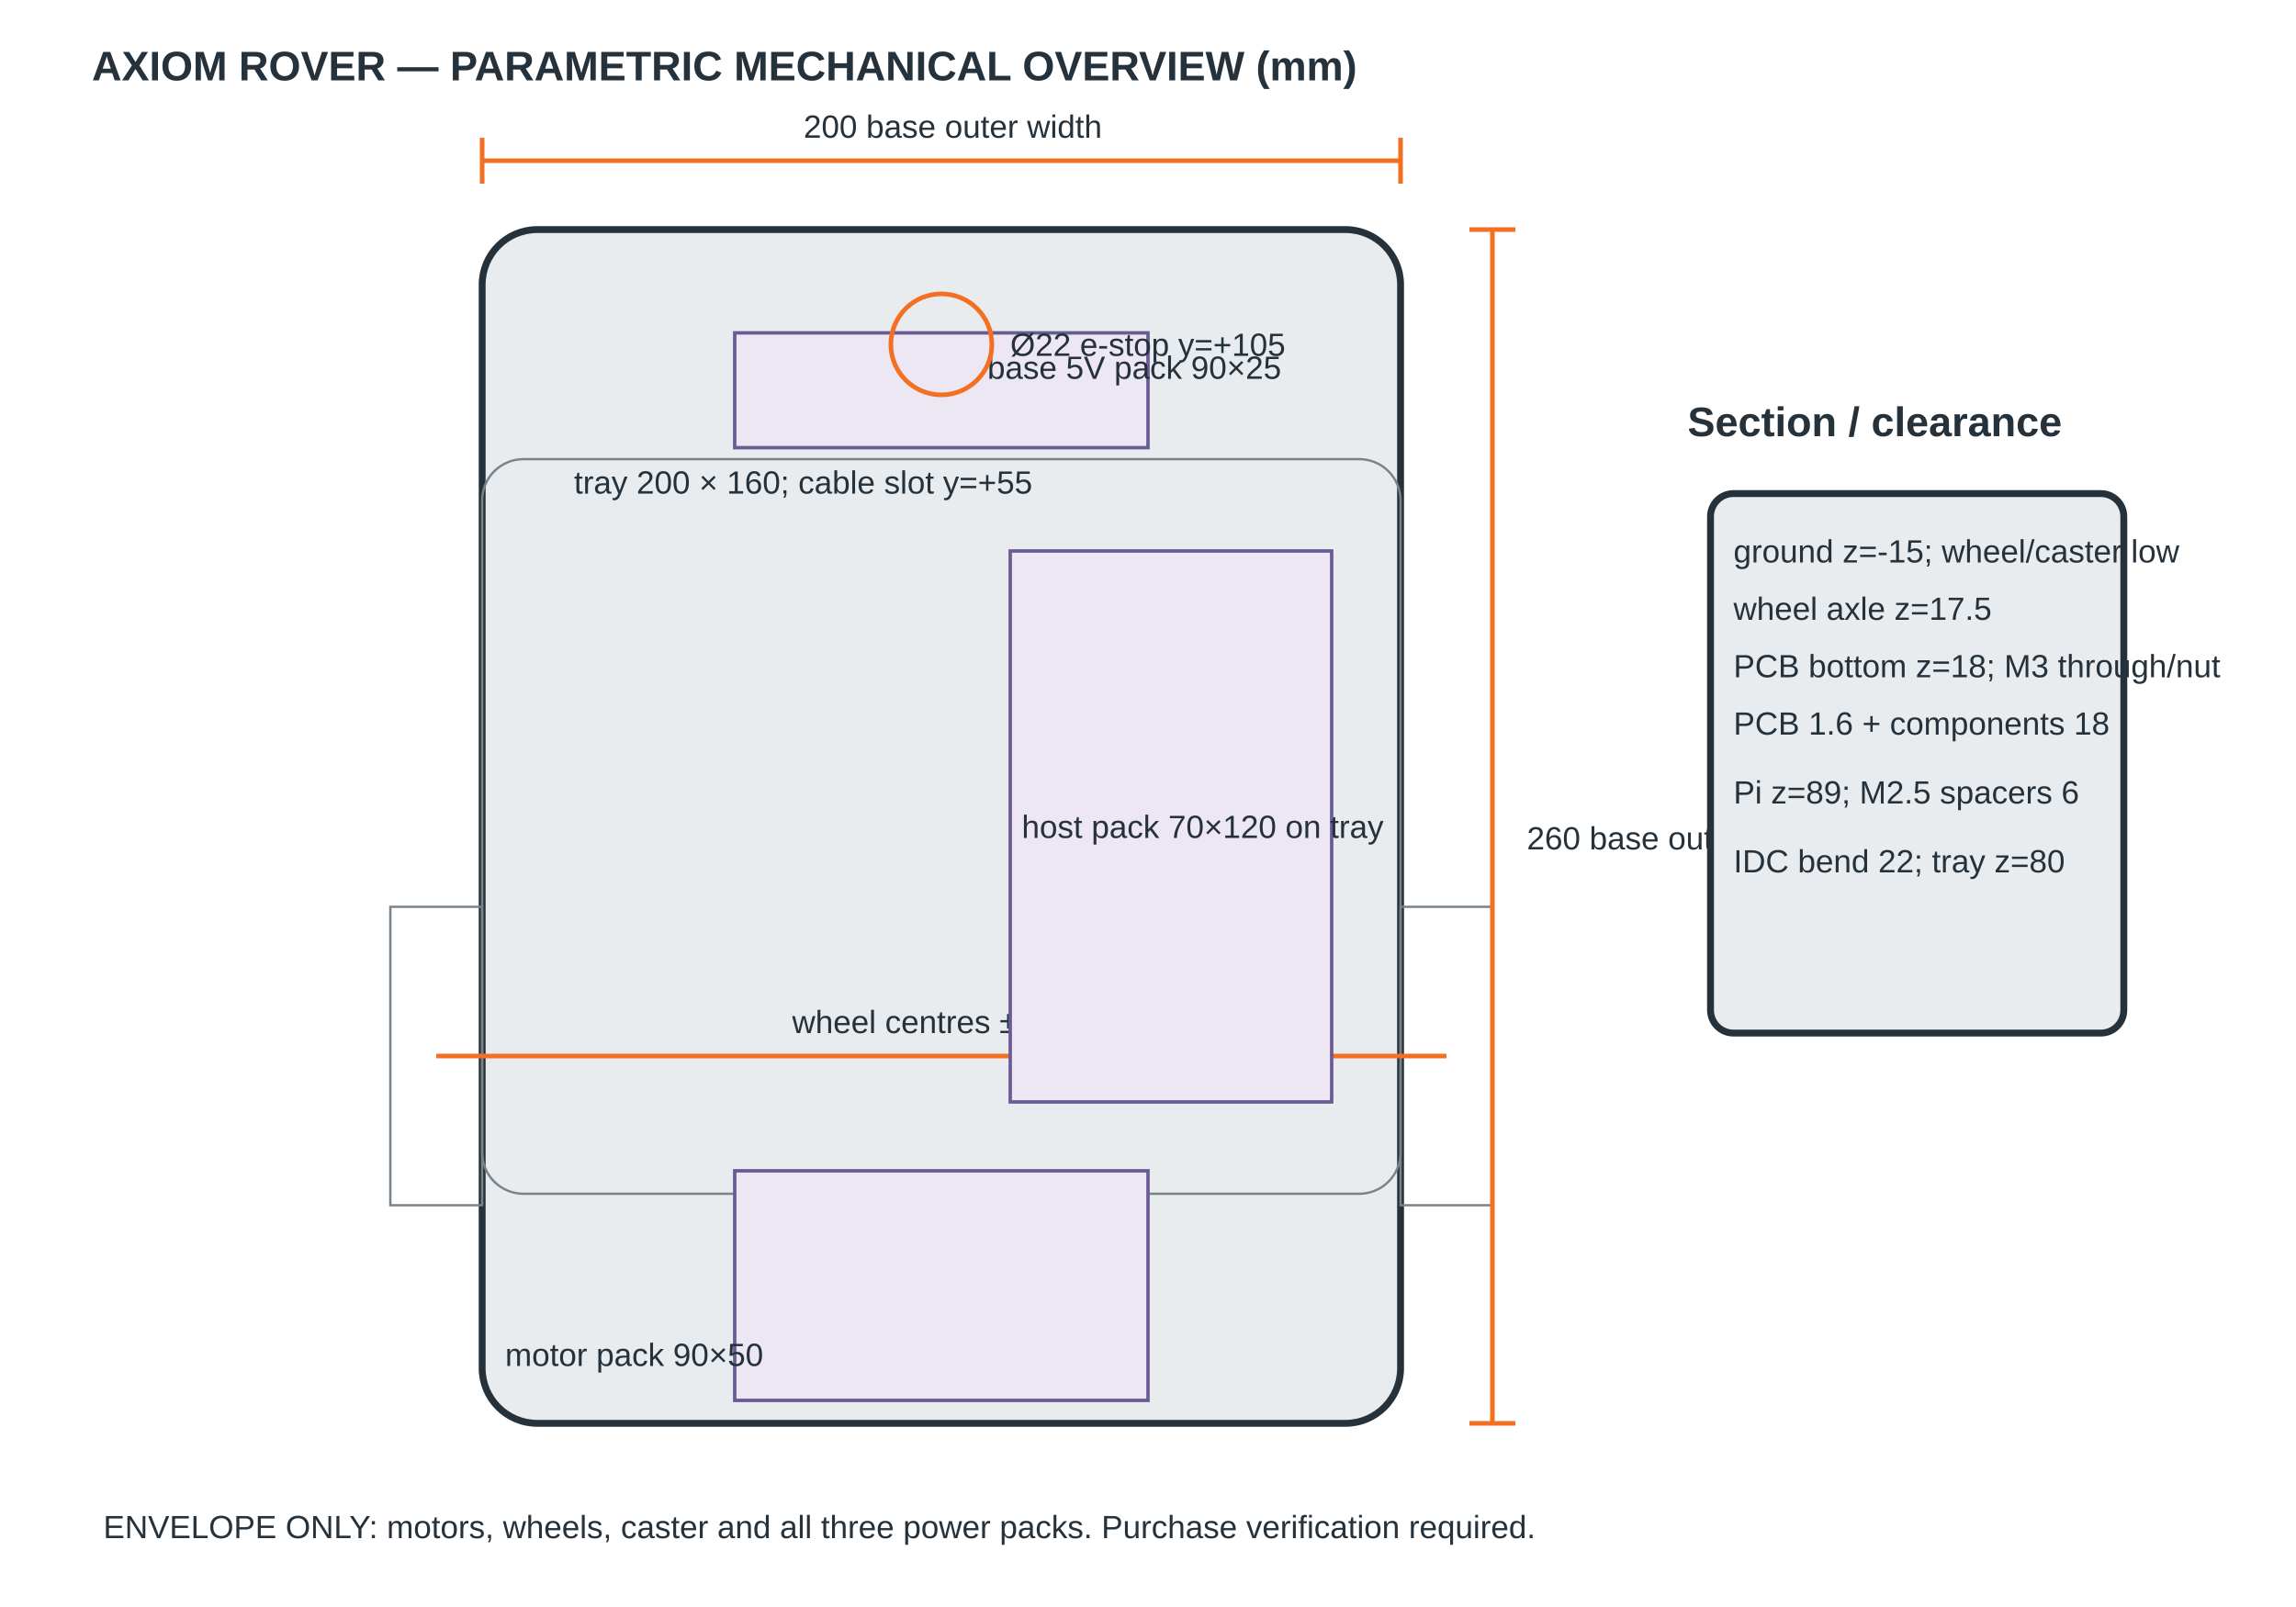
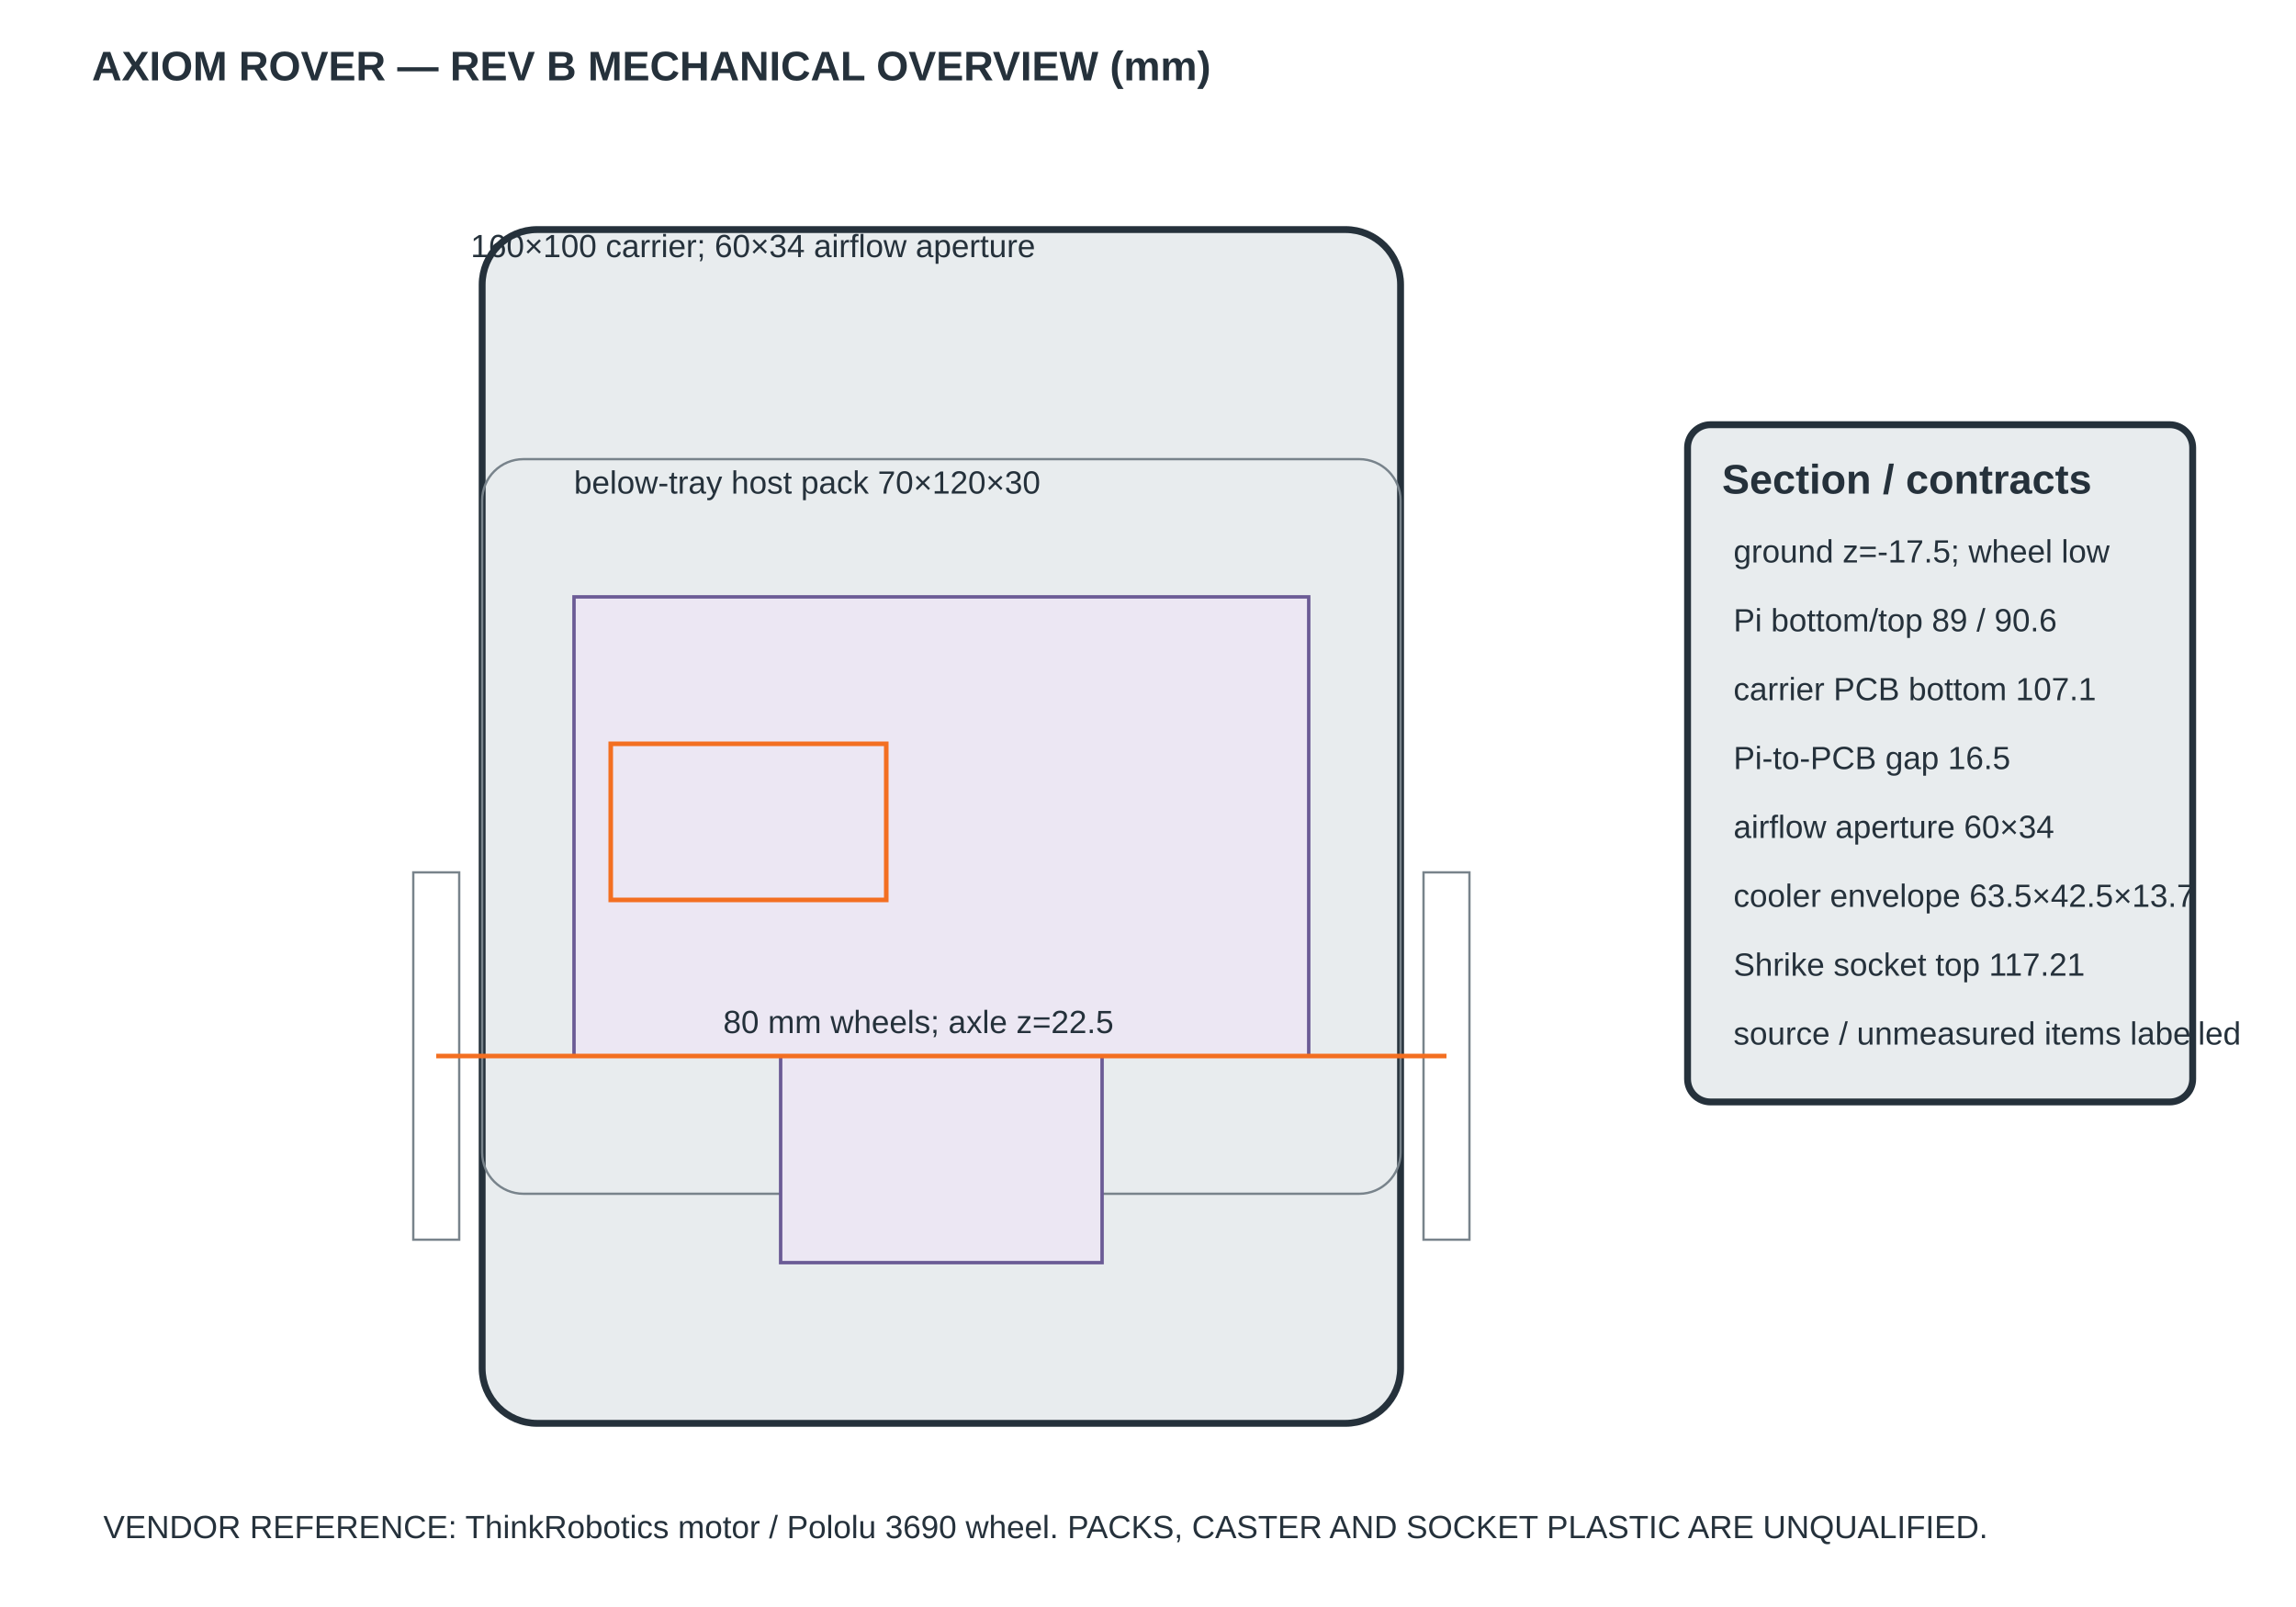
<svg xmlns="http://www.w3.org/2000/svg" width="1000" height="700" viewBox="0 0 1000 700">
-   <style>text{font:14px Arial;fill:#25313b}.d{stroke:#f36f21;stroke-width:2;fill:none}.o{stroke:#25313b;stroke-width:3;fill:#e8ecee}.c{stroke:#78838b;stroke-width:1;fill:none}.e{stroke:#6b5b95;stroke-width:1.5;fill:#ece7f3}.t{font-weight:bold;font-size:18px}</style>
-   <text x="40" y="35" class="t">AXIOM ROVER — PARAMETRIC MECHANICAL OVERVIEW (mm)</text>
+   <style>text{font:14px Arial;fill:#25313b}.d{stroke:#f36f21;stroke-width:2;fill:none}.o{stroke:#25313b;stroke-width:3;fill:#e8ecee}.c{stroke:#78838b;stroke-width:1;fill:none}.r{stroke:#6b5b95;stroke-width:1.5;fill:#ece7f3}.t{font-weight:bold;font-size:18px}</style>
+   <text x="40" y="35" class="t">AXIOM ROVER — REV B MECHANICAL OVERVIEW (mm)</text>
  <rect class="o" x="210" y="100" width="400" height="520" rx="24" />
  <rect class="c" x="210" y="200" width="400" height="320" rx="18" />
-   <rect class="c" x="170" y="395" width="40" height="130" />
-   <rect class="c" x="610" y="395" width="40" height="130" />
-   <line class="d" x1="210" y1="70" x2="610" y2="70" />
-   <path class="d" d="M210 60v20m400-20v20" />
-   <text x="350" y="60">200 base outer width</text>
-   <line class="d" x1="650" y1="100" x2="650" y2="620" />
-   <path class="d" d="M640 100h20m-20 520h20" />
-   <text x="665" y="370">260 base outer length</text>
+   <rect class="c" x="180" y="380" width="20" height="160" />
+   <rect class="c" x="620" y="380" width="20" height="160" />
+   <rect class="r" x="340" y="310" width="140" height="240" />
+   <text x="250" y="215">below-tray host pack 70×120×30</text>
+   <rect class="r" x="250" y="260" width="320" height="200" />
+   <rect class="d" x="266" y="324" width="120" height="68" />
+   <text x="205" y="112">160×100 carrier; 60×34 airflow aperture</text>
  <line class="d" x1="190" y1="460" x2="630" y2="460" />
-   <text x="345" y="450">wheel centres ±110; axle y=-50</text>
-   <rect class="e" x="320" y="510" width="180" height="100" />
-   <rect class="e" x="320" y="145" width="180" height="50" />
-   <rect class="e" x="440" y="240" width="140" height="240" />
-   <text x="220" y="595">motor pack 90×50</text>
-   <text x="430" y="165">base 5V pack 90×25</text>
-   <text x="445" y="365">host pack 70×120 on tray</text>
-   <text x="250" y="215">tray 200 × 160; cable slot y=+55</text>
-   <circle class="d" cx="410" cy="150" r="22" />
-   <text x="440" y="155">Ø22 e-stop y=+105</text>
-   <rect class="o" x="745" y="215" width="180" height="235" rx="10" />
-   <text x="735" y="190" class="t">Section / clearance</text>
-   <text x="755" y="245">ground z=-15; wheel/caster low</text>
-   <text x="755" y="270">wheel axle z=17.5</text>
-   <text x="755" y="295">PCB bottom z=18; M3 through/nut</text>
-   <text x="755" y="320">PCB 1.6 + components 18</text>
-   <text x="755" y="350">Pi z=89; M2.5 spacers 6</text>
-   <text x="755" y="380">IDC bend 22; tray z=80</text>
-   <text x="45" y="670">ENVELOPE ONLY: motors, wheels, caster and all three power packs. Purchase verification required.</text>
+   <text x="315" y="450">80 mm wheels; axle z=22.5</text>
+   <rect class="o" x="735" y="185" width="220" height="295" rx="10" />
+   <text x="750" y="215" class="t">Section / contracts</text>
+   <text x="755" y="245">ground z=-17.5; wheel low</text>
+   <text x="755" y="275">Pi bottom/top 89 / 90.6</text>
+   <text x="755" y="305">carrier PCB bottom 107.1</text>
+   <text x="755" y="335">Pi-to-PCB gap 16.5</text>
+   <text x="755" y="365">airflow aperture 60×34</text>
+   <text x="755" y="395">cooler envelope 63.5×42.5×13.7</text>
+   <text x="755" y="425">Shrike socket top 117.21</text>
+   <text x="755" y="455">source / unmeasured items labelled</text>
+   <text x="45" y="670">VENDOR REFERENCE: ThinkRobotics motor / Pololu 3690 wheel. PACKS, CASTER AND SOCKET PLASTIC ARE UNQUALIFIED.</text>
</svg>
